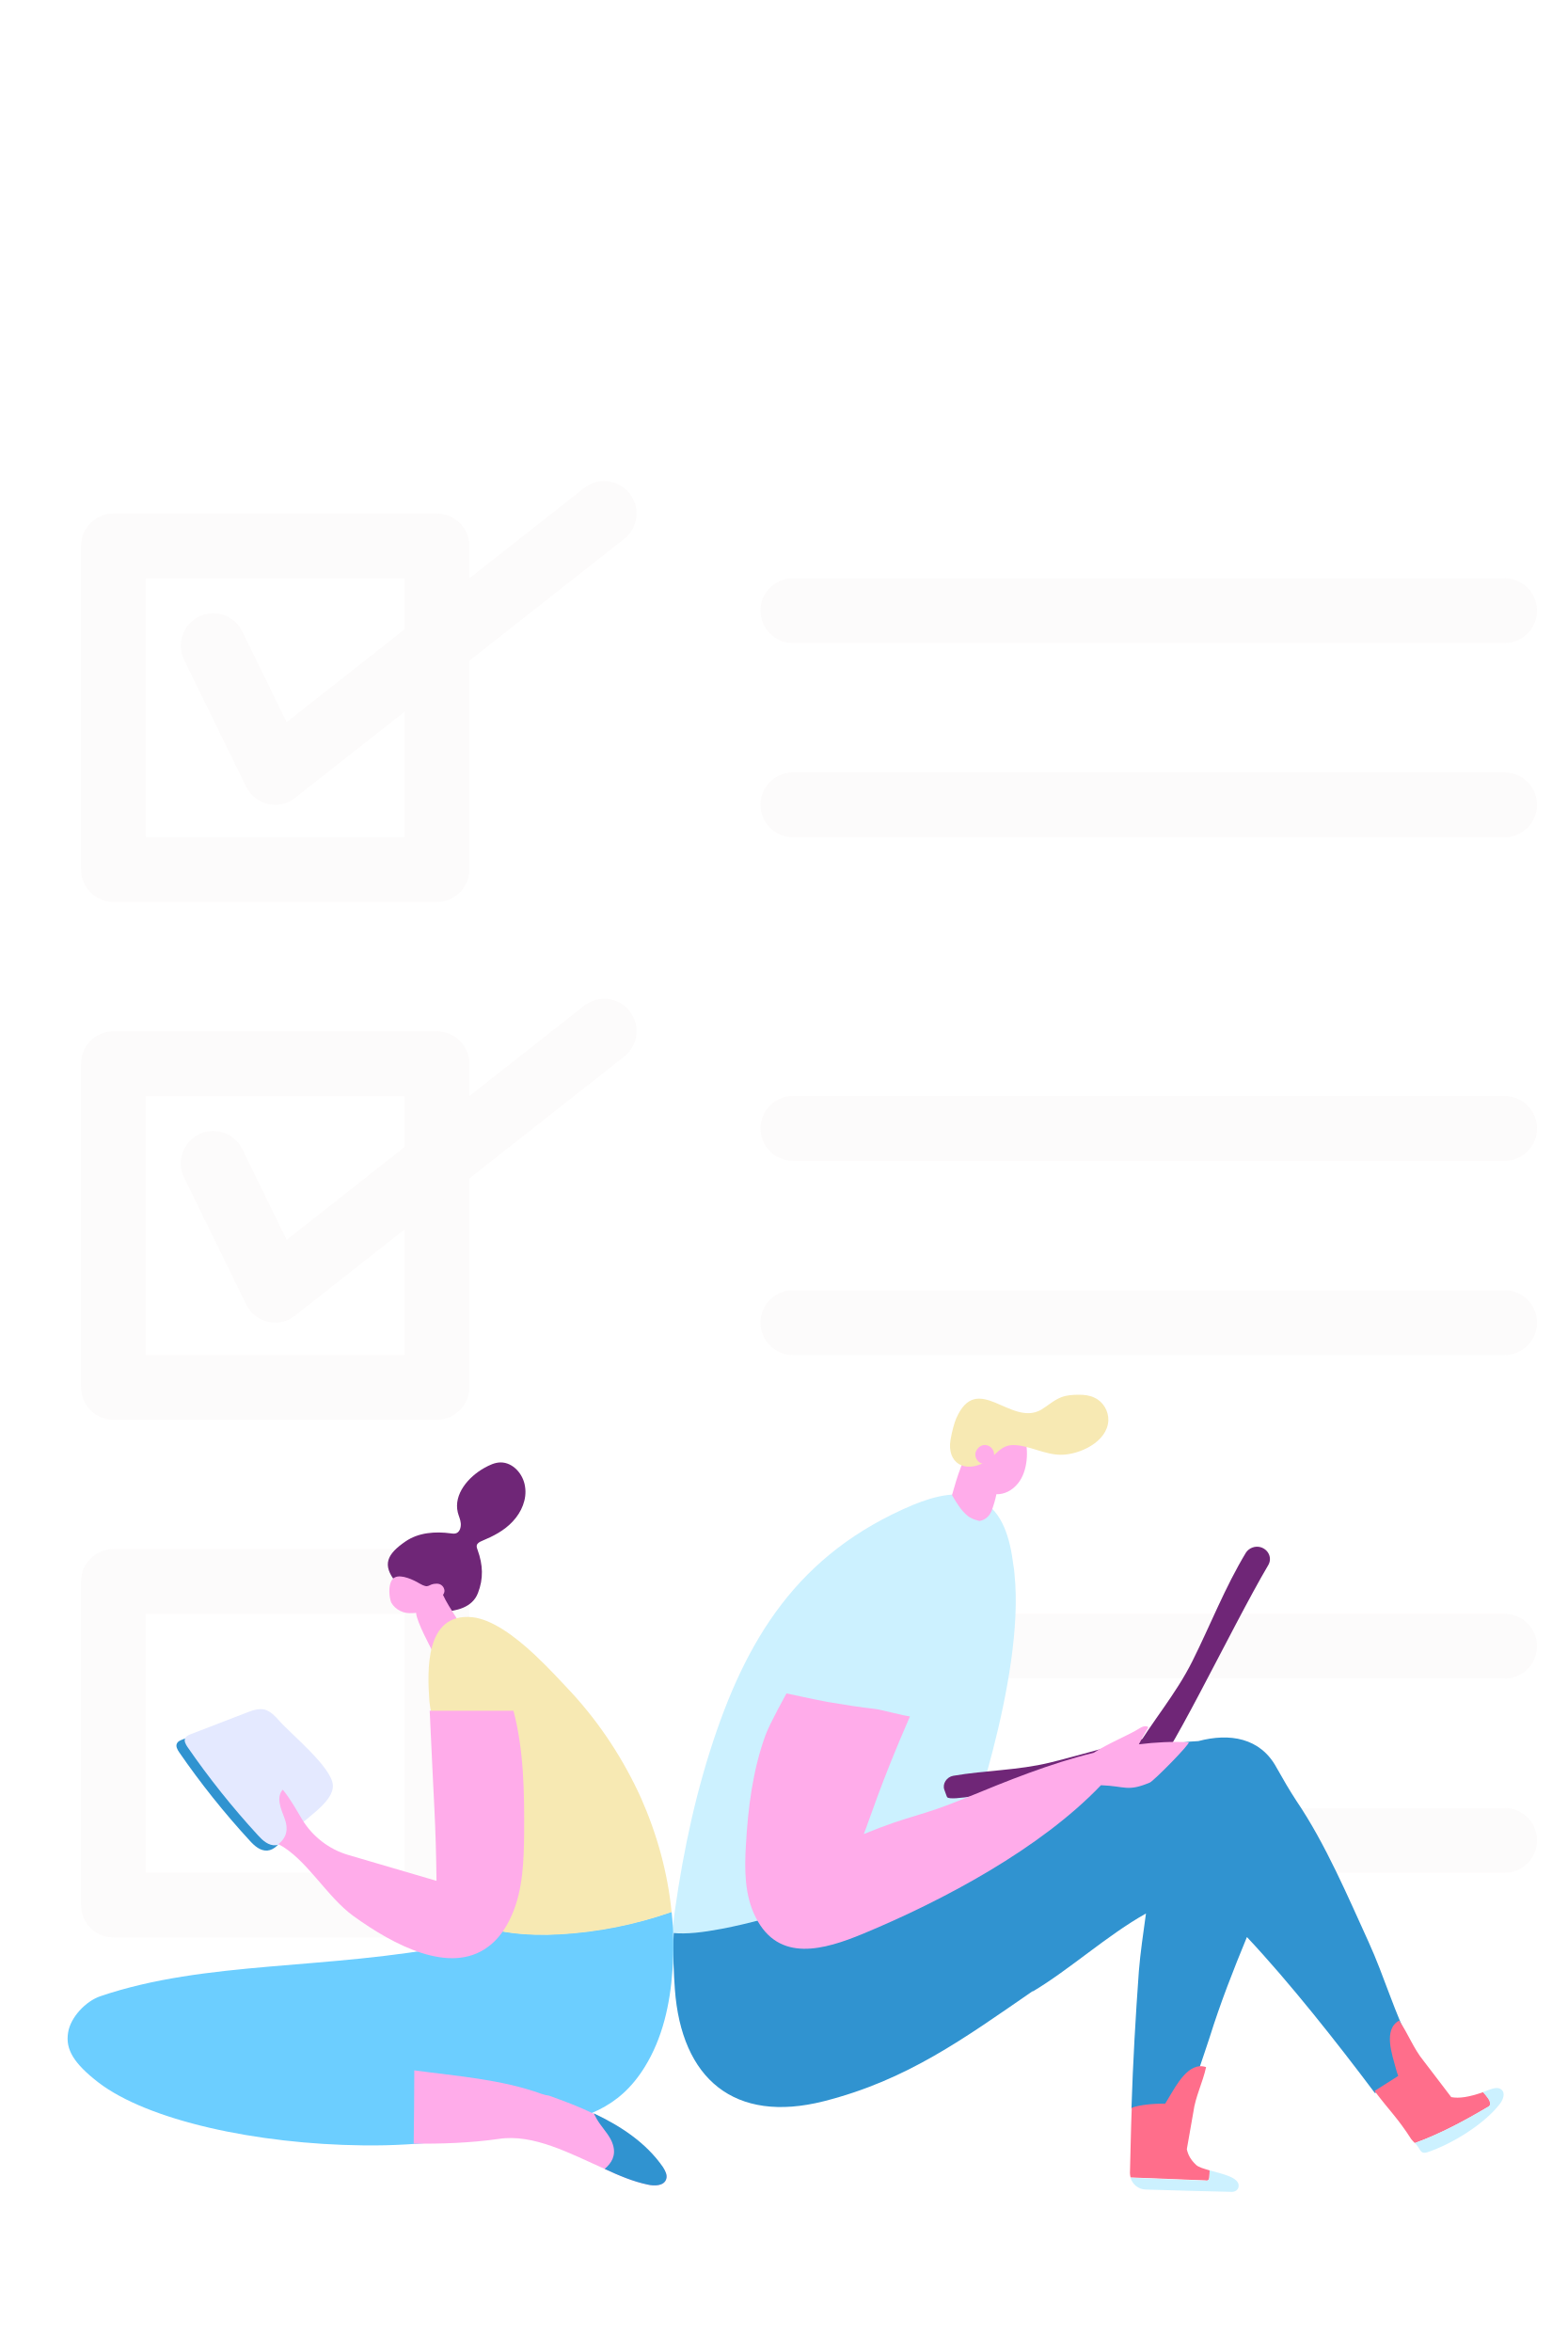
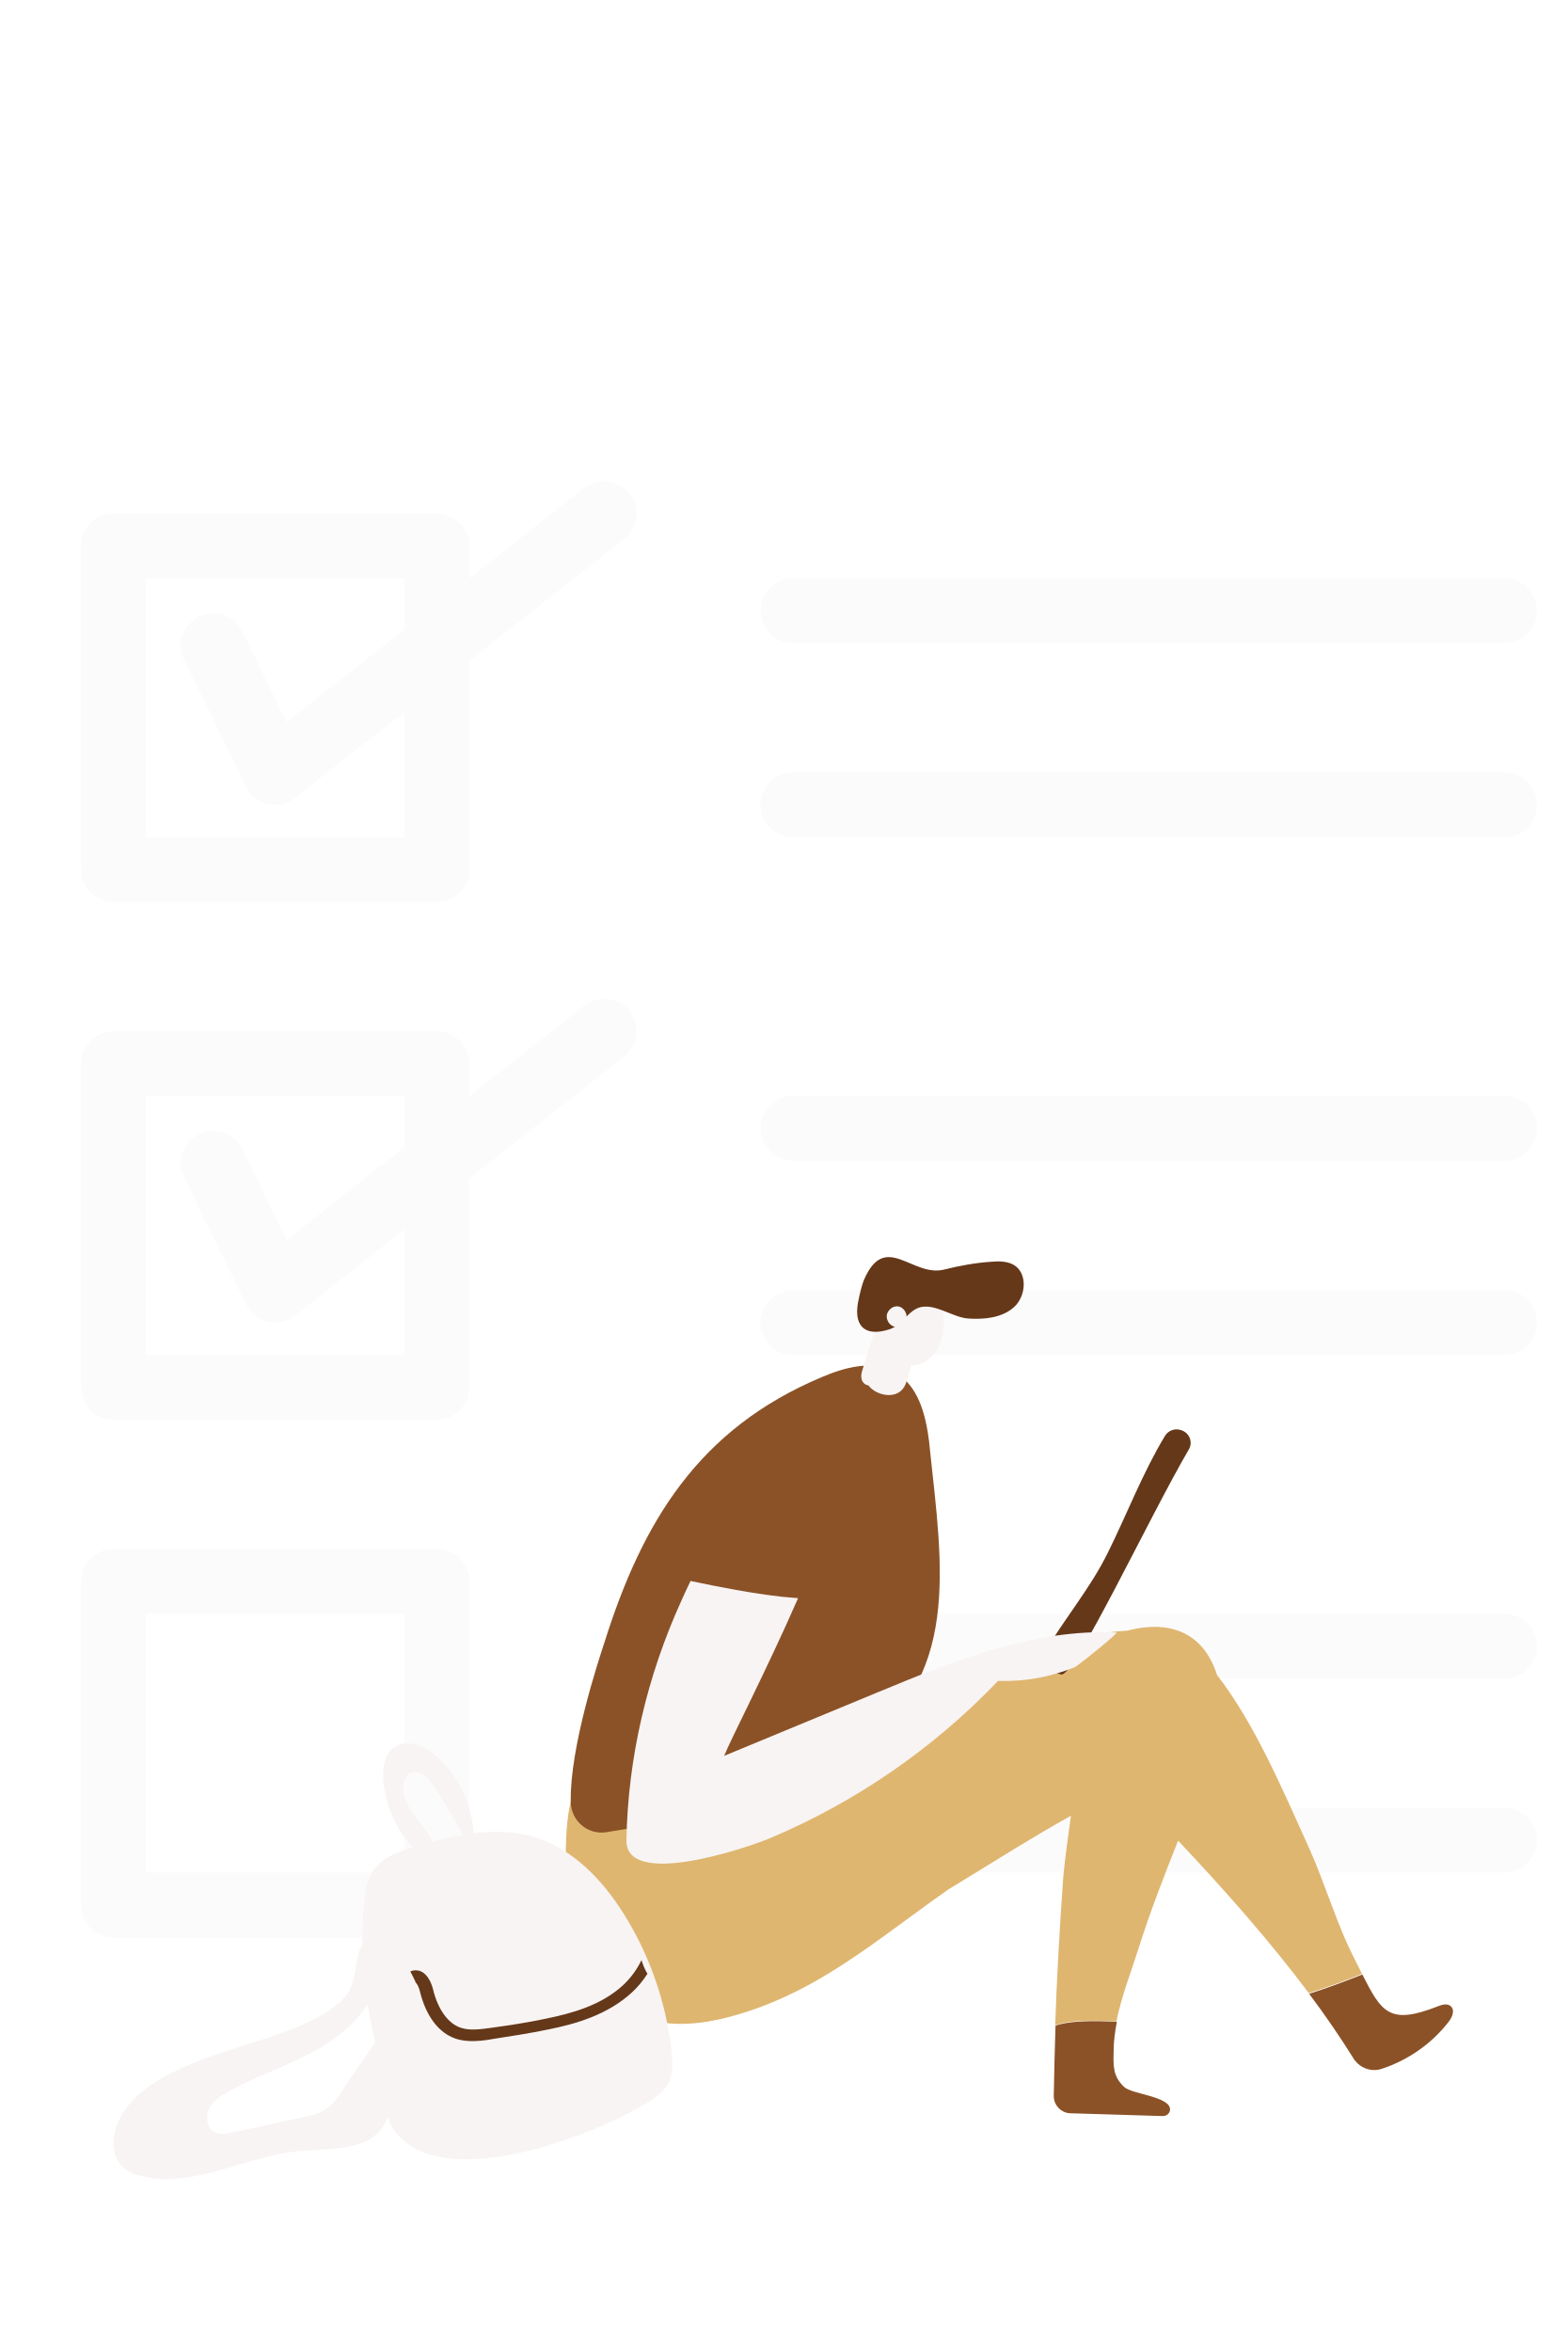
<svg xmlns="http://www.w3.org/2000/svg" xmlns:xlink="http://www.w3.org/1999/xlink" width="300pt" height="450pt" viewBox="0 0 300 450" version="1.2">
  <defs>
    <filter id="alpha" filterUnits="objectBoundingBox" x="0%" y="0%" width="100%" height="100%">
      <feColorMatrix type="matrix" in="SourceGraphic" values="0 0 0 0 1 0 0 0 0 1 0 0 0 0 1 0 0 0 1 0" />
    </filter>
    <mask id="mask0">
      <g filter="url(#alpha)">
        <rect x="0" y="0" width="300" height="450" style="fill:rgb(0%,0%,0%);fill-opacity:0.4;stroke:none;" />
      </g>
    </mask>
    <clipPath id="clip2">
      <path d="M 15 226 L 90 226 L 90 300.676 L 15 300.676 Z M 15 226 " />
    </clipPath>
    <clipPath id="clip1">
      <rect x="0" y="0" width="298" height="304" />
    </clipPath>
    <g id="surface5" clip-path="url(#clip1)">
      <path style=" stroke:none;fill-rule:nonzero;fill:rgb(97.249%,95.689%,95.689%);fill-opacity:1;" d="M 83.617 102.562 L 21.703 102.562 C 18.285 102.562 15.512 99.777 15.512 96.371 L 15.512 34.457 C 15.512 31.039 18.285 28.266 21.703 28.266 L 83.617 28.266 C 87.035 28.266 89.809 31.039 89.809 34.457 L 89.809 96.371 C 89.809 99.777 87.035 102.562 83.617 102.562 Z M 27.895 90.18 L 77.426 90.18 L 77.426 40.648 L 27.895 40.648 Z M 27.895 90.18 " />
      <path style=" stroke:none;fill-rule:nonzero;fill:rgb(97.249%,95.689%,95.689%);fill-opacity:1;" d="M 52.66 83.988 C 52.203 83.988 51.73 83.938 51.285 83.812 C 49.465 83.406 47.93 82.18 47.102 80.508 L 35.238 56.262 C 33.738 53.191 35.004 49.488 38.074 47.977 C 41.156 46.465 44.848 47.754 46.359 50.812 L 54.852 68.176 L 111.789 23.371 C 114.477 21.266 118.379 21.727 120.484 24.414 C 122.586 27.113 122.129 30.988 119.441 33.105 L 56.488 82.637 C 55.387 83.527 54.035 83.988 52.66 83.988 Z M 52.66 83.988 " />
      <path style=" stroke:none;fill-rule:nonzero;fill:rgb(97.249%,95.689%,95.689%);fill-opacity:1;" d="M 83.617 201.625 L 21.703 201.625 C 18.285 201.625 15.512 198.84 15.512 195.434 L 15.512 133.52 C 15.512 130.102 18.285 127.328 21.703 127.328 L 83.617 127.328 C 87.035 127.328 89.809 130.102 89.809 133.52 L 89.809 195.434 C 89.809 198.84 87.035 201.625 83.617 201.625 Z M 27.895 189.242 L 77.426 189.242 L 77.426 139.711 L 27.895 139.711 Z M 27.895 189.242 " />
      <path style=" stroke:none;fill-rule:nonzero;fill:rgb(97.249%,95.689%,95.689%);fill-opacity:1;" d="M 52.66 183.051 C 52.203 183.051 51.73 183 51.285 182.879 C 49.465 182.469 47.93 181.242 47.102 179.559 L 35.238 155.312 C 33.738 152.242 35.004 148.539 38.074 147.027 C 41.156 145.52 44.848 146.793 46.359 149.863 L 54.852 167.227 L 111.789 122.426 C 114.477 120.32 118.379 120.789 120.484 123.465 C 122.586 126.164 122.129 130.039 119.441 132.156 L 56.488 181.688 C 55.387 182.594 54.035 183.051 52.66 183.051 Z M 52.66 183.051 " />
      <g clip-path="url(#clip2)" clip-rule="nonzero">
        <path style=" stroke:none;fill-rule:nonzero;fill:rgb(97.249%,95.689%,95.689%);fill-opacity:1;" d="M 83.617 300.688 L 21.703 300.688 C 18.285 300.688 15.512 297.902 15.512 294.496 L 15.512 232.582 C 15.512 229.164 18.285 226.391 21.703 226.391 L 83.617 226.391 C 87.035 226.391 89.809 229.164 89.809 232.582 L 89.809 294.496 C 89.809 297.902 87.035 300.688 83.617 300.688 Z M 27.895 288.305 L 77.426 288.305 L 77.426 238.773 L 27.895 238.773 Z M 27.895 288.305 " />
      </g>
      <path style=" stroke:none;fill-rule:nonzero;fill:rgb(97.249%,95.689%,95.689%);fill-opacity:1;" d="M 287.938 251.156 L 151.727 251.156 C 148.309 251.156 145.535 248.371 145.535 244.965 C 145.535 241.547 148.309 238.773 151.727 238.773 L 287.938 238.773 C 291.344 238.773 294.129 241.547 294.129 244.965 C 294.129 248.371 291.344 251.156 287.938 251.156 Z M 287.938 251.156 " />
      <path style=" stroke:none;fill-rule:nonzero;fill:rgb(97.249%,95.689%,95.689%);fill-opacity:1;" d="M 287.938 288.305 L 151.727 288.305 C 148.309 288.305 145.535 285.52 145.535 282.113 C 145.535 278.695 148.309 275.922 151.727 275.922 L 287.938 275.922 C 291.344 275.922 294.129 278.695 294.129 282.113 C 294.129 285.52 291.344 288.305 287.938 288.305 Z M 287.938 288.305 " />
      <path style=" stroke:none;fill-rule:nonzero;fill:rgb(97.249%,95.689%,95.689%);fill-opacity:1;" d="M 287.938 152.094 L 151.727 152.094 C 148.309 152.094 145.535 149.309 145.535 145.902 C 145.535 142.484 148.309 139.711 151.727 139.711 L 287.938 139.711 C 291.344 139.711 294.129 142.484 294.129 145.902 C 294.129 149.309 291.344 152.094 287.938 152.094 Z M 287.938 152.094 " />
      <path style=" stroke:none;fill-rule:nonzero;fill:rgb(97.249%,95.689%,95.689%);fill-opacity:1;" d="M 287.938 189.242 L 151.727 189.242 C 148.309 189.242 145.535 186.457 145.535 183.051 C 145.535 179.633 148.309 176.859 151.727 176.859 L 287.938 176.859 C 291.344 176.859 294.129 179.633 294.129 183.051 C 294.129 186.457 291.344 189.242 287.938 189.242 Z M 287.938 189.242 " />
      <path style=" stroke:none;fill-rule:nonzero;fill:rgb(97.249%,95.689%,95.689%);fill-opacity:1;" d="M 287.938 53.031 L 151.727 53.031 C 148.309 53.031 145.535 50.242 145.535 46.84 C 145.535 43.422 148.309 40.648 151.727 40.648 L 287.938 40.648 C 291.344 40.648 294.129 43.422 294.129 46.84 C 294.129 50.242 291.344 53.031 287.938 53.031 Z M 287.938 53.031 " />
      <path style=" stroke:none;fill-rule:nonzero;fill:rgb(97.249%,95.689%,95.689%);fill-opacity:1;" d="M 287.938 90.18 L 151.727 90.18 C 148.309 90.18 145.535 87.391 145.535 83.988 C 145.535 80.57 148.309 77.797 151.727 77.797 L 287.938 77.797 C 291.344 77.797 294.129 80.57 294.129 83.988 C 294.129 87.391 291.344 90.18 287.938 90.18 Z M 287.938 90.18 " />
    </g>
    <clipPath id="clip3">
-       <path d="M 216 415 L 238 415 L 238 419.363 L 216 419.363 Z M 216 415 " />
-     </clipPath>
-     <clipPath id="clip4">
-       <path d="M 12.164 365 L 129 365 L 129 411 L 12.164 411 Z M 12.164 365 " />
+       <path d="M 250 377 L 278.938 377 L 278.938 397 L 250 397 Z M 250 377 " />
    </clipPath>
  </defs>
  <g id="surface1">
    <use xlink:href="#surface5" transform="matrix(1,0,0,1,0,70)" mask="url(#mask0)" />
-     <path style=" stroke:none;fill-rule:nonzero;fill:rgb(18.819%,57.649%,81.569%);fill-opacity:1;" d="M 270.238 391.723 C 266.895 385.246 264.91 378.152 261.906 371.566 C 257.996 363.012 253.691 352.82 248.082 344.543 C 246.723 342.461 245.477 340.32 244.285 338.184 C 241.168 332.441 235.273 331.539 229.324 333.117 C 221.395 333.398 212.723 337.113 205.582 339.309 C 192.551 343.363 181.84 351.074 169.434 355.859 C 166.371 357.043 163.086 357.832 159.688 358.395 C 153.055 357.832 146.426 357.266 139.738 356.703 C 134.867 356.309 132.828 355.859 130.785 360.309 C 128.352 365.656 128.746 374.832 129.145 380.574 C 130.391 397.746 140.535 406.359 157.645 402.023 C 173.625 397.973 184.449 390.031 197.766 380.855 C 197.766 380.855 197.48 381.137 197.539 381.082 C 204.734 376.805 211.93 370.215 219.297 366.105 C 218.785 369.879 218.219 373.594 217.938 377.141 C 217.312 385.754 216.805 394.594 216.52 403.434 C 219.238 402.477 223.488 402.531 227.512 402.758 C 228.418 398.363 230.176 393.918 231.48 389.809 C 233.52 383.277 236.012 376.914 238.617 370.609 C 246.777 379.281 255.957 390.934 263.098 400.449 C 266.328 399.434 268.422 395.605 271.539 394.312 C 271.145 393.41 270.691 392.566 270.238 391.723 Z M 270.238 391.723 " />
-     <path style=" stroke:none;fill-rule:nonzero;fill:rgb(79.999%,94.51%,100%);fill-opacity:1;" d="M 138.098 369.035 C 143.48 368.02 149.031 366.387 153.281 365.148 C 160.762 362.953 168.016 360.309 175.156 357.156 C 176.969 356.141 184.277 353.551 184.277 353.551 C 184.277 353.551 196.234 321.238 194.137 301.137 C 194.082 300.52 194.023 299.898 193.91 299.336 C 193.289 294.438 191.926 289.258 187.676 287.008 C 183.77 284.926 178.895 286.219 174.758 287.91 C 152.66 297.199 142.629 313.637 135.832 335.141 C 132.262 346.457 130.051 358.055 128.578 369.82 C 131.523 370.102 134.469 369.711 138.098 369.035 Z M 138.098 369.035 " />
-     <path style=" stroke:none;fill-rule:nonzero;fill:rgb(43.529%,14.899%,46.669%);fill-opacity:1;" d="M 241.227 296.016 C 241.281 296.016 241.281 296.07 241.227 296.016 C 242.754 296.465 243.492 298.098 242.699 299.449 C 235.559 311.555 222.527 339.195 219.918 339.535 C 219.75 339.535 218.957 339.254 218.105 338.969 C 216.691 338.52 216.066 336.887 216.805 335.594 C 220.371 329.457 224.961 324.277 228.191 317.801 C 231.648 310.879 234.426 303.672 238.449 297.027 C 239.07 296.129 240.207 295.734 241.227 296.016 Z M 241.227 296.016 " />
-     <path style=" stroke:none;fill-rule:nonzero;fill:rgb(43.529%,14.899%,46.669%);fill-opacity:1;" d="M 223.148 333.453 C 223.148 333.453 223.148 333.508 223.148 333.453 C 223.66 334.691 222.867 336.043 221.508 336.324 C 209.211 338.465 182.859 345.332 181.273 343.867 C 181.16 343.758 180.992 343.137 180.707 342.406 C 180.312 341.277 181.16 339.984 182.406 339.758 C 188.586 338.688 194.703 338.746 200.938 337.227 C 207.625 335.594 214.195 333.398 220.996 332.328 C 221.961 332.102 222.809 332.609 223.148 333.453 Z M 223.148 333.453 " />
-     <path style=" stroke:none;fill-rule:nonzero;fill:rgb(100%,67.45%,91.759%);fill-opacity:1;" d="M 183.883 280.703 C 183.203 282.449 182.691 284.25 182.18 286.051 C 183.031 287.516 183.883 288.922 185.07 289.934 C 185.695 290.496 186.543 290.781 187.449 291.004 C 188.414 290.836 189.266 290.215 189.719 289.148 C 190.113 288.133 190.453 287.008 190.68 285.883 C 192.152 285.938 193.684 285.207 194.816 283.797 C 196.688 281.492 196.914 277.438 196.008 274.734 C 195.043 271.863 193.062 269.328 189.945 269.441 C 187.109 269.555 184.902 271.133 184.109 274.172 C 183.656 275.973 183.656 277.945 184.164 279.746 C 184.109 280.141 183.996 280.422 183.883 280.703 Z M 183.883 280.703 " />
-     <path style=" stroke:none;fill-rule:nonzero;fill:rgb(96.86%,91.37%,70.2%);fill-opacity:1;" d="M 181.898 275.465 C 182.18 273.832 182.633 272.199 182.973 271.414 C 186.996 262.18 193.402 273.047 199.238 269.723 C 200.539 268.938 201.672 267.867 203.148 267.305 C 204.223 266.91 205.355 266.852 206.488 266.852 C 207.512 266.852 208.531 266.965 209.438 267.414 C 211.078 268.148 212.156 269.949 212.102 271.75 C 211.93 275.859 206.602 278.336 203.035 278.336 C 199.859 278.336 196.969 276.535 194.023 276.48 C 191.418 276.422 190.68 278.449 188.586 279.688 C 184.676 281.941 181.16 279.969 181.898 275.465 Z M 181.898 275.465 " />
-     <path style=" stroke:none;fill-rule:nonzero;fill:rgb(100%,67.45%,91.759%);fill-opacity:1;" d="M 188.926 276.535 C 189.832 276.762 190.453 277.832 190.172 278.73 C 189.887 279.688 188.926 280.309 187.961 280.027 C 187.055 279.801 186.43 278.73 186.715 277.832 C 187.055 276.875 187.961 276.254 188.926 276.535 Z M 188.926 276.535 " />
-     <path style=" stroke:none;fill-rule:nonzero;fill:rgb(100%,67.45%,91.759%);fill-opacity:1;" d="M 227.457 333.34 C 224.281 333.172 221.109 333.34 217.938 333.734 C 218.504 332.609 219.125 331.539 219.75 330.469 C 219.297 330.02 218.445 330.414 217.938 330.75 C 216.406 331.766 211.93 333.621 209.266 335.367 C 200.938 337.395 192.777 340.715 184.844 343.98 C 175.664 347.754 174.477 347.133 165.297 350.906 C 166.43 348.09 168.523 341.223 174.137 328.387 C 173.172 328.332 168.523 327.09 167.562 326.98 C 164.504 326.641 161.387 326.133 158.383 325.629 C 156.23 325.234 150.508 323.996 150.508 323.996 C 150.508 323.996 147.277 329.793 146.484 331.988 C 144.047 338.688 143.141 345.895 142.742 352.988 C 142.461 357.719 142.461 362.617 144.613 366.84 C 149.031 375.621 157.758 373.031 165.125 369.992 C 180.594 363.574 199.125 353.664 210.684 341.559 C 215.387 341.73 215.727 342.855 220.031 341.055 C 220.77 340.773 228.023 333.398 227.457 333.34 Z M 227.457 333.34 " />
-     <path style=" stroke:none;fill-rule:nonzero;fill:rgb(100%,43.14%,54.509%);fill-opacity:1;" d="M 285.195 402.586 C 285.254 401.855 284.516 401.066 283.836 400.277 C 281.117 401.234 279.246 401.52 277.715 401.234 C 275.789 398.758 273.125 395.156 272.391 394.254 C 270.465 391.891 269.445 389.02 267.742 386.598 C 264.629 388.289 266.441 393.188 267.121 395.773 C 267.234 396.227 267.402 396.734 267.574 397.184 C 266.328 397.973 264.797 398.93 263.039 400.055 C 265.93 403.883 267.516 405.289 270.066 409.285 C 270.293 409.57 270.52 409.793 270.746 410.02 C 275.621 408.273 280.605 405.57 284.574 403.207 C 284.855 403.094 285.141 402.867 285.195 402.586 Z M 285.195 402.586 " />
-     <path style=" stroke:none;fill-rule:nonzero;fill:rgb(79.999%,94.51%,100%);fill-opacity:1;" d="M 287.293 399.773 C 286.668 399.266 285.762 399.547 284.969 399.828 C 284.574 399.996 284.176 400.109 283.781 400.277 C 284.461 401.066 285.195 401.855 285.141 402.586 C 285.141 402.867 284.855 403.094 284.574 403.207 C 280.551 405.57 275.621 408.273 270.746 410.02 C 271.879 411.031 271.652 412.27 273.184 411.766 C 277.773 410.242 283.836 406.527 286.84 402.758 C 287.578 401.91 288.199 400.504 287.293 399.773 Z M 287.293 399.773 " />
-     <path style=" stroke:none;fill-rule:nonzero;fill:rgb(100%,43.14%,54.509%);fill-opacity:1;" d="M 231.195 417.113 C 231.367 417 231.367 416.773 231.422 416.605 C 231.48 416.098 231.48 415.648 231.48 415.254 C 230.344 414.918 229.324 414.637 228.871 414.184 C 227.852 413.227 227.344 412.27 227.117 411.199 C 227.625 408.328 228.191 405.066 228.363 404.109 C 228.758 401.125 230.176 398.422 230.801 395.492 C 227.457 394.367 225.074 399.039 223.66 401.348 C 223.434 401.742 223.207 402.082 222.98 402.477 C 220.543 402.477 218.219 402.699 216.578 403.262 C 216.406 407.484 216.352 411.652 216.234 415.762 C 216.234 416.043 216.293 416.324 216.352 416.605 C 221.168 416.773 225.926 417 230.742 417.168 C 230.914 417.227 231.082 417.227 231.195 417.113 Z M 231.195 417.113 " />
+     <path style=" stroke:none;fill-rule:nonzero;fill:rgb(87.45%,71.37%,43.919%);fill-opacity:1;" d="M 259.363 375.094 C 255.746 368.121 253.668 360.543 250.449 353.438 C 245.621 342.844 240.262 329.973 232.887 320.453 C 230.07 311.602 222.898 310.062 215.66 312.004 C 207.215 312.34 197.898 316.297 190.324 318.711 C 176.383 323.066 164.922 331.379 151.648 336.543 C 148.363 337.816 144.879 338.621 141.258 339.223 C 134.152 338.621 127.051 338.02 119.945 337.348 C 114.781 336.879 112.504 336.41 110.359 341.168 C 107.746 346.867 108.148 356.789 108.617 362.957 C 109.957 381.395 120.816 390.715 139.047 386.02 C 156.074 381.664 167.398 371.336 181.609 361.414 C 182.148 361.082 182.617 360.812 183.152 360.477 C 190.324 356.121 197.562 351.492 204.938 347.402 C 204.398 351.492 203.797 355.449 203.461 359.27 C 202.793 368.59 202.254 378.043 201.922 387.496 C 204.801 386.422 209.359 386.555 213.648 386.758 C 214.59 381.996 216.465 377.238 217.871 372.812 C 220.086 365.773 222.766 358.934 225.445 352.164 C 234.227 361.484 242.809 371.137 250.449 381.328 C 253.867 380.254 257.285 379.047 260.637 377.641 C 260.301 376.969 259.832 376.031 259.363 375.094 Z M 259.363 375.094 " />
+     <path style=" stroke:none;fill-rule:nonzero;fill:rgb(54.509%,32.159%,15.289%);fill-opacity:1;" d="M 201.988 387.562 C 201.852 392.055 201.719 396.547 201.652 401.039 C 201.652 402.781 203.059 404.254 204.801 404.324 C 210.699 404.523 216.598 404.656 222.496 404.859 C 223.234 404.859 223.84 404.391 223.906 403.652 C 224.039 401.105 216.598 400.703 215.125 399.293 C 212.914 397.215 213.047 395.203 213.113 392.32 C 213.113 390.512 213.383 388.703 213.719 386.824 C 209.426 386.625 204.871 386.555 201.988 387.562 Z M 201.988 387.562 " />
    <g clip-path="url(#clip3)" clip-rule="nonzero">
-       <path style=" stroke:none;fill-rule:nonzero;fill:rgb(79.999%,94.51%,100%);fill-opacity:1;" d="M 231.48 415.254 C 231.48 415.703 231.422 416.156 231.422 416.605 C 231.422 416.773 231.367 417 231.195 417.113 C 231.082 417.227 230.914 417.227 230.742 417.227 C 225.926 417.055 221.168 416.832 216.352 416.66 C 216.691 417.902 217.824 418.859 219.184 418.914 C 224.734 419.082 230.23 419.25 235.73 419.363 C 236.41 419.363 237.031 418.914 237.031 418.238 C 237.145 416.605 233.973 415.93 231.48 415.254 Z M 231.48 415.254 " />
+       <path style=" stroke:none;fill-rule:nonzero;fill:rgb(54.509%,32.159%,15.289%);fill-opacity:1;" d="M 277.594 383.809 C 276.926 383.27 275.918 383.539 275.117 383.875 C 265.867 387.496 264.391 385.016 260.703 377.773 C 257.352 379.113 253.934 380.387 250.516 381.461 C 253.598 385.551 256.48 389.773 259.164 394.066 C 260.371 395.742 262.516 396.48 264.457 395.809 C 269.352 394.199 273.844 391.113 277.059 387.027 C 277.863 386.086 278.535 384.613 277.594 383.809 Z M 277.594 383.809 " />
    </g>
-     <path style=" stroke:none;fill-rule:nonzero;fill:rgb(43.529%,14.899%,46.669%);fill-opacity:1;" d="M 84.945 308.402 C 87.098 308.176 90.328 307.727 91.461 304.797 C 92.539 302.039 92.426 299.395 91.406 296.578 C 91.293 296.297 91.18 295.957 91.234 295.676 C 91.348 295.227 91.801 295 92.199 294.832 C 94.352 293.934 96.504 292.863 98.148 291.062 C 99.793 289.316 100.867 286.84 100.473 284.418 C 100.133 281.996 98.148 279.801 95.824 279.801 C 94.691 279.801 93.672 280.309 92.652 280.871 C 89.648 282.559 86.758 285.883 87.609 289.371 C 87.777 290.047 88.117 290.723 88.176 291.453 C 88.234 292.188 88.004 293.031 87.383 293.312 C 87.043 293.48 86.645 293.426 86.25 293.371 C 83.301 292.977 80.129 293.199 77.637 294.891 C 74.012 297.367 73.102 299.395 75.711 302.66 C 78.203 305.754 81.375 308.793 84.945 308.402 Z M 84.945 308.402 " />
-     <path style=" stroke:none;fill-rule:nonzero;fill:rgb(100%,67.45%,91.759%);fill-opacity:1;" d="M 74.918 302.434 C 75.086 302.152 75.258 301.926 75.539 301.812 C 76.785 301.137 79.223 302.32 80.242 302.941 C 82.281 304.121 81.773 302.996 83.586 302.996 C 84.438 302.996 85.004 303.617 85.059 304.348 C 85.059 304.629 84.945 304.91 84.777 305.137 C 85.852 307.613 88.742 311.273 89.648 313.805 C 90.047 314.875 87.891 314.312 87.211 314.426 C 86.25 316 84.324 318.984 83.133 316.676 C 82.395 315.156 79.734 310.316 79.621 308.57 C 79.395 308.625 79.168 308.625 78.883 308.625 C 77.297 308.793 75.652 308.008 74.859 306.598 C 74.465 305.531 74.293 303.559 74.918 302.434 Z M 74.918 302.434 " />
-     <g clip-path="url(#clip4)" clip-rule="nonzero">
-       <path style=" stroke:none;fill-rule:nonzero;fill:rgb(42.349%,80.779%,100%);fill-opacity:1;" d="M 13.039 388.852 C 13.492 385.98 16.383 382.883 19.215 381.926 C 39.445 375.059 62.449 376.973 87.438 372.074 C 88.574 371.848 89.027 370.102 89.082 367.402 C 94.465 369.82 101.039 370.387 107.043 370.047 C 114.355 369.598 121.609 368.188 128.52 365.77 C 128.918 369.484 128.973 373.199 128.691 376.914 C 128.238 383.391 126.82 389.922 123.363 395.492 C 118.379 403.543 111.633 405.457 102.852 407.035 C 91.859 409.004 80.641 410.637 69.477 410.469 C 49.02 410.242 28.281 405.684 18.82 398.422 C 14.172 394.816 12.473 392.117 13.039 388.852 Z M 13.039 388.852 " />
-     </g>
-     <path style=" stroke:none;fill-rule:nonzero;fill:rgb(96.86%,91.37%,70.2%);fill-opacity:1;" d="M 89.027 367.457 C 89.254 356.422 82.453 329.344 82.168 325.461 C 81.773 319.715 81.262 308.512 90.387 309.414 C 94.125 309.809 98.488 313.016 102.285 316.562 C 105.062 319.152 107.555 321.914 109.312 323.77 C 114.863 329.793 119.34 336.664 122.684 344.039 C 125.742 350.961 127.785 358.336 128.52 365.824 C 121.609 368.246 114.355 369.711 107.043 370.102 C 100.98 370.441 94.465 369.879 89.027 367.457 Z M 89.027 367.457 " />
-     <path style=" stroke:none;fill-rule:nonzero;fill:rgb(18.819%,57.649%,81.569%);fill-opacity:1;" d="M 51.855 330.246 C 51.062 329.344 50.211 328.441 49.078 328.105 C 47.887 327.824 46.641 328.273 45.508 328.723 C 41.938 330.074 38.426 331.484 34.855 332.836 C 34.457 333.004 34.062 333.172 33.891 333.508 C 33.551 334.074 33.949 334.75 34.289 335.254 C 38.367 341.168 42.902 346.852 47.773 352.145 C 48.68 353.156 49.812 354.172 51.176 354.059 C 52.477 353.945 53.383 352.82 54.176 351.805 C 56.387 349.047 62.281 346.008 62.109 342.574 C 61.941 339.195 54.062 332.777 51.855 330.246 Z M 51.855 330.246 " />
-     <path style=" stroke:none;fill-rule:nonzero;fill:rgb(89.409%,91.37%,100%);fill-opacity:1;" d="M 53.441 329.23 C 52.648 328.332 51.797 327.43 50.664 327.09 C 49.473 326.809 48.227 327.262 47.094 327.711 C 43.523 329.062 40.012 330.469 36.441 331.82 C 36.047 331.988 35.648 332.16 35.477 332.496 C 35.137 333.059 35.535 333.734 35.875 334.242 C 39.953 340.152 44.488 345.84 49.359 351.133 C 50.27 352.145 51.402 353.156 52.762 353.047 C 54.062 352.934 54.969 351.805 55.766 350.793 C 57.973 348.035 63.867 344.996 63.695 341.559 C 63.527 338.125 55.652 331.766 53.441 329.23 Z M 53.441 329.23 " />
-     <path style=" stroke:none;fill-rule:nonzero;fill:rgb(100%,67.45%,91.759%);fill-opacity:1;" d="M 54.461 347.922 C 53.781 346.121 52.762 343.867 54.121 342.406 C 55.652 344.32 56.727 346.289 57.805 348.09 C 59.789 351.355 62.961 353.832 66.645 354.902 L 83.531 359.855 C 83.414 348.934 83.02 345.105 82.281 328.387 C 82.281 328.047 82.227 327.656 82.227 327.316 L 98.262 327.316 C 100.246 334.859 100.359 342.969 100.301 350.793 C 100.246 356.027 100.074 361.488 97.98 366.332 C 96.73 369.203 95.145 371.23 93.332 372.523 C 86.078 377.871 75.312 372.129 67.664 366.613 C 62.508 362.898 58.652 355.637 53.27 352.82 C 54.914 351.582 55.199 349.836 54.461 347.922 Z M 54.461 347.922 " />
-     <path style=" stroke:none;fill-rule:nonzero;fill:rgb(100%,67.45%,91.759%);fill-opacity:1;" d="M 84.438 359.855 C 84.438 359.855 84.379 359.855 84.379 359.914 C 84.379 359.855 84.379 359.855 84.438 359.855 Z M 84.438 359.855 " />
-     <path style=" stroke:none;fill-rule:nonzero;fill:rgb(100%,67.45%,91.759%);fill-opacity:1;" d="M 84.605 359.688 C 84.605 359.688 84.551 359.688 84.551 359.746 C 84.605 359.746 84.605 359.688 84.605 359.688 C 84.664 359.688 84.664 359.688 84.605 359.688 Z M 84.605 359.688 " />
-     <path style=" stroke:none;fill-rule:nonzero;fill:rgb(100%,67.45%,91.759%);fill-opacity:1;" d="M 127.5 416.887 C 127.105 418.238 125.234 418.293 123.875 417.957 C 121.211 417.395 118.492 416.27 115.715 414.973 C 109.027 411.988 102.059 408.219 95.43 409.23 C 89.934 410.02 84.379 410.188 79.168 410.133 C 79.223 405.457 79.281 400.785 79.281 396.113 C 87.496 397.238 95.824 397.801 103.645 400.617 C 104.156 400.785 104.609 400.898 105.062 400.953 C 107.895 401.969 110.785 403.039 113.562 404.391 C 118.719 406.809 123.59 410.02 126.82 414.691 C 127.332 415.367 127.727 416.156 127.5 416.887 Z M 127.5 416.887 " />
-     <path style=" stroke:none;fill-rule:nonzero;fill:rgb(18.819%,57.649%,81.569%);fill-opacity:1;" d="M 127.5 416.887 C 127.105 418.238 125.234 418.293 123.875 417.957 C 121.211 417.395 118.492 416.27 115.715 414.973 C 117.02 413.848 117.926 412.441 117.301 410.355 C 116.848 408.836 115.715 407.652 114.809 406.359 C 114.355 405.738 113.957 405.008 113.617 404.332 C 118.773 406.754 123.648 409.961 126.879 414.637 C 127.332 415.367 127.727 416.156 127.5 416.887 Z M 127.5 416.887 " />
+     <path style=" stroke:none;fill-rule:nonzero;fill:rgb(54.509%,32.159%,15.289%);fill-opacity:1;" d="M 118.066 350.219 C 121.082 349.75 124.168 349.148 127.117 348.477 C 127.52 348.41 128.055 348.273 128.324 348.207 C 128.926 348.074 129.527 347.871 130.133 347.738 C 131.539 347.336 132.949 347 134.355 346.531 C 142.332 344.188 150.105 341.305 157.68 337.949 C 159.625 336.879 161.57 335.738 163.445 334.598 C 184.09 321.859 180.27 299.336 177.992 277.68 C 177.926 277.008 177.855 276.406 177.789 275.734 C 177.121 270.438 175.645 264.941 171.086 262.461 C 166.863 260.184 161.703 261.59 157.277 263.469 C 133.684 273.391 122.961 291.09 115.652 314.285 C 114.582 317.57 109.02 334.262 109.219 344.789 C 109.285 348.344 112.438 351.09 115.988 350.555 C 116.66 350.422 117.328 350.355 118.066 350.219 Z M 118.066 350.219 " />
+     <path style=" stroke:none;fill-rule:nonzero;fill:rgb(39.609%,21.959%,9.799%);fill-opacity:1;" d="M 225.918 273.59 C 225.984 273.59 225.984 273.59 225.918 273.59 C 227.594 274.059 228.328 275.871 227.523 277.277 C 219.883 290.352 206.008 320.051 203.195 320.387 C 202.992 320.387 202.188 320.117 201.25 319.781 C 199.773 319.246 199.105 317.504 199.91 316.16 C 203.73 309.594 208.621 303.961 212.043 296.988 C 215.727 289.547 218.676 281.77 222.969 274.664 C 223.637 273.656 224.844 273.254 225.918 273.59 Z M 225.918 273.59 " />
+     <path style=" stroke:none;fill-rule:nonzero;fill:rgb(97.249%,95.689%,95.689%);fill-opacity:1;" d="M 213.648 312.34 C 197.832 311.602 182.617 317.703 168.07 323.738 C 158.219 327.828 148.43 331.852 138.578 335.941 C 139.785 332.855 146.688 319.582 152.723 305.77 C 151.715 305.703 150.645 305.57 149.637 305.504 C 143.738 304.832 137.906 303.691 132.145 302.484 C 131.406 304.027 130.801 305.301 130.402 306.238 C 123.832 320.652 120.145 336.34 119.879 352.098 C 119.742 361.348 142.602 353.637 147.023 351.828 C 163.578 344.922 178.66 334.531 190.996 321.594 C 196.023 321.793 201.047 320.855 205.672 318.977 C 206.547 318.508 214.188 312.34 213.648 312.34 Z M 213.648 312.34 " />
+     <path style=" stroke:none;fill-rule:nonzero;fill:rgb(97.249%,95.689%,95.689%);fill-opacity:1;" d="M 167.066 255.691 C 167.398 254.887 167.668 253.879 168.004 252.941 C 168.07 252.672 168.137 252.406 168.203 252.137 C 168.34 251.535 168.605 251.133 168.941 250.863 C 169.074 250.66 169.211 250.461 169.41 250.258 C 170.617 248.918 171.488 249.59 172.695 250.059 C 173.969 250.594 175.914 250.395 176.316 252.34 C 176.648 253.879 175.645 256.094 175.242 257.566 C 174.641 259.914 174.172 262.594 173.301 264.809 C 172.023 268.027 167.668 267.086 166.195 265.074 C 165.254 264.941 164.52 264.004 164.922 262.527 C 165.59 260.184 166.262 257.902 167.066 255.691 Z M 167.066 255.691 " />
+     <path style=" stroke:none;fill-rule:nonzero;fill:rgb(97.249%,95.689%,95.689%);fill-opacity:1;" d="M 173.566 243.555 C 176.918 243.422 179.062 246.172 180.07 249.254 C 181.008 252.137 180.805 256.496 178.797 258.977 C 177.188 260.988 174.773 261.723 172.828 260.852 C 171.223 260.383 169.812 259.176 168.875 257.77 C 167.199 255.289 166.598 251.668 167.398 248.652 C 168.203 245.434 170.551 243.691 173.566 243.555 Z M 173.566 243.555 " />
+     <path style=" stroke:none;fill-rule:nonzero;fill:rgb(39.609%,21.959%,9.799%);fill-opacity:1;" d="M 164.184 249.254 C 164.52 247.445 164.988 245.699 165.324 244.895 C 169.41 235.441 174.574 244.492 180.738 242.887 C 183.688 242.148 186.637 241.609 189.652 241.41 C 191.129 241.277 192.738 241.277 194.012 242.012 C 196.691 243.621 196.355 247.98 194.078 250.059 C 191.801 252.137 188.379 252.473 185.297 252.27 C 182.414 252.07 179.199 249.523 176.316 250.059 C 173.902 250.527 172.695 253.477 170.352 254.281 C 166.059 255.758 163.312 254.215 164.184 249.254 Z M 164.184 249.254 " />
+     <path style=" stroke:none;fill-rule:nonzero;fill:rgb(97.249%,95.689%,95.689%);fill-opacity:1;" d="M 172.094 249.992 C 173.031 250.258 173.699 251.398 173.434 252.406 C 173.098 253.41 172.094 254.082 171.086 253.812 C 170.148 253.543 169.477 252.406 169.746 251.398 C 170.082 250.395 171.086 249.723 172.094 249.992 Z M 172.094 249.992 " />
+     <path style=" stroke:none;fill-rule:nonzero;fill:rgb(97.249%,95.689%,95.689%);fill-opacity:1;" d="M 90.785 373.887 C 89.043 378.512 86.43 382.801 83.145 386.488 C 80.195 389.707 76.645 392.723 75.438 396.879 C 74.5 400.031 75.102 403.652 73.492 406.535 C 70.543 411.629 63.238 411.027 57.34 411.562 C 47.219 412.434 37.5 418.602 27.578 416.457 C 25.969 416.121 24.359 415.52 23.223 414.312 C 21.344 412.234 21.41 408.949 22.484 406.332 C 25.234 399.629 32.672 396.41 39.375 393.797 C 46.75 390.914 59.754 388.301 65.449 382.668 C 70.074 378.043 65.852 371.605 73.09 369.66 C 73.227 372.277 73.359 374.891 72.891 377.371 C 71.75 383.605 66.723 388.566 61.293 391.785 C 55.797 395.004 49.699 396.949 44.066 399.965 C 42.457 400.836 40.852 401.844 40.047 403.383 C 39.242 404.992 39.578 407.273 41.254 408.012 C 42.258 408.48 43.398 408.211 44.402 408.012 C 48.961 407.004 53.52 406.066 58.078 405.059 C 59.352 404.793 60.691 404.523 61.832 403.852 C 63.773 402.781 65.047 400.77 66.254 398.824 C 69.07 394.266 92.262 364.699 73.156 369.527 C 73.09 369.527 73.09 369.527 73.023 369.527 C 72.891 365.906 72.824 362.355 74.699 359.402 C 77.715 354.578 85.492 353.773 89.379 357.863 C 93.266 362.086 92.73 368.656 90.785 373.887 Z M 90.785 373.887 " />
+     <path style=" stroke:none;fill-rule:nonzero;fill:rgb(97.249%,95.689%,95.689%);fill-opacity:1;" d="M 69.672 363.965 C 69.875 361.887 70.207 359.738 71.348 357.996 C 73.09 355.316 76.441 354.176 79.594 353.238 C 86.898 351.09 94.809 349.281 102.113 351.426 C 109.555 353.637 115.32 359.672 119.406 366.242 C 124.367 374.152 127.52 383.27 128.523 392.59 C 128.727 394.668 128.859 396.949 127.785 398.758 C 126.914 400.301 125.441 401.305 123.965 402.246 C 114.312 408.277 84.953 419.941 75.637 407.875 C 72.688 404.055 73.09 396.277 72.02 391.652 C 69.805 382.535 68.734 373.418 69.672 363.965 Z M 69.672 363.965 " />
+     <path style=" stroke:none;fill-rule:nonzero;fill:rgb(97.249%,95.689%,95.689%);fill-opacity:1;" d="M 73.828 343.648 C 73.09 340.23 72.754 335.941 75.703 334.129 C 78.254 332.656 81.535 334.129 83.68 336.141 C 88.641 340.633 91.254 347.539 90.586 354.176 C 88.238 350.285 85.895 346.398 83.547 342.508 C 82.945 341.504 82.34 340.5 81.336 339.762 C 80.398 339.09 79.055 338.824 78.051 339.492 C 76.645 341.504 77.312 344.32 78.656 346.398 C 80.465 349.281 83.949 352.031 83.211 355.719 C 78.254 354.645 74.832 348.344 73.828 343.648 Z M 73.828 343.648 " />
+     <path style=" stroke:none;fill-rule:nonzero;fill:rgb(39.609%,21.959%,9.799%);fill-opacity:1;" d="M 122.828 375.227 C 122.828 375.16 122.758 375.094 122.758 375.023 C 121.887 376.836 120.68 378.445 119.34 379.719 C 115.117 383.672 109.422 385.215 104.461 386.223 C 101.043 386.957 97.488 387.496 94.07 387.965 C 92.129 388.23 89.98 388.566 88.172 387.965 C 85.758 387.16 83.816 384.477 82.879 380.656 C 82.609 379.582 81.938 377.773 80.531 377.172 C 79.93 376.902 79.191 376.902 78.52 377.172 L 79.527 379.184 C 79.527 379.184 79.457 379.184 79.391 379.184 C 79.594 379.25 80.129 379.918 80.398 381.191 C 81.066 383.875 82.879 388.566 87.168 390.043 C 88.777 390.578 90.453 390.578 91.992 390.445 C 92.797 390.379 93.602 390.242 94.34 390.109 C 97.758 389.574 101.379 389.035 104.863 388.301 C 110.227 387.227 116.324 385.484 121.016 381.125 C 122.09 380.121 123.027 378.98 123.898 377.641 C 123.496 376.969 123.094 376.098 122.828 375.227 Z M 122.828 375.227 " />
  </g>
</svg>
